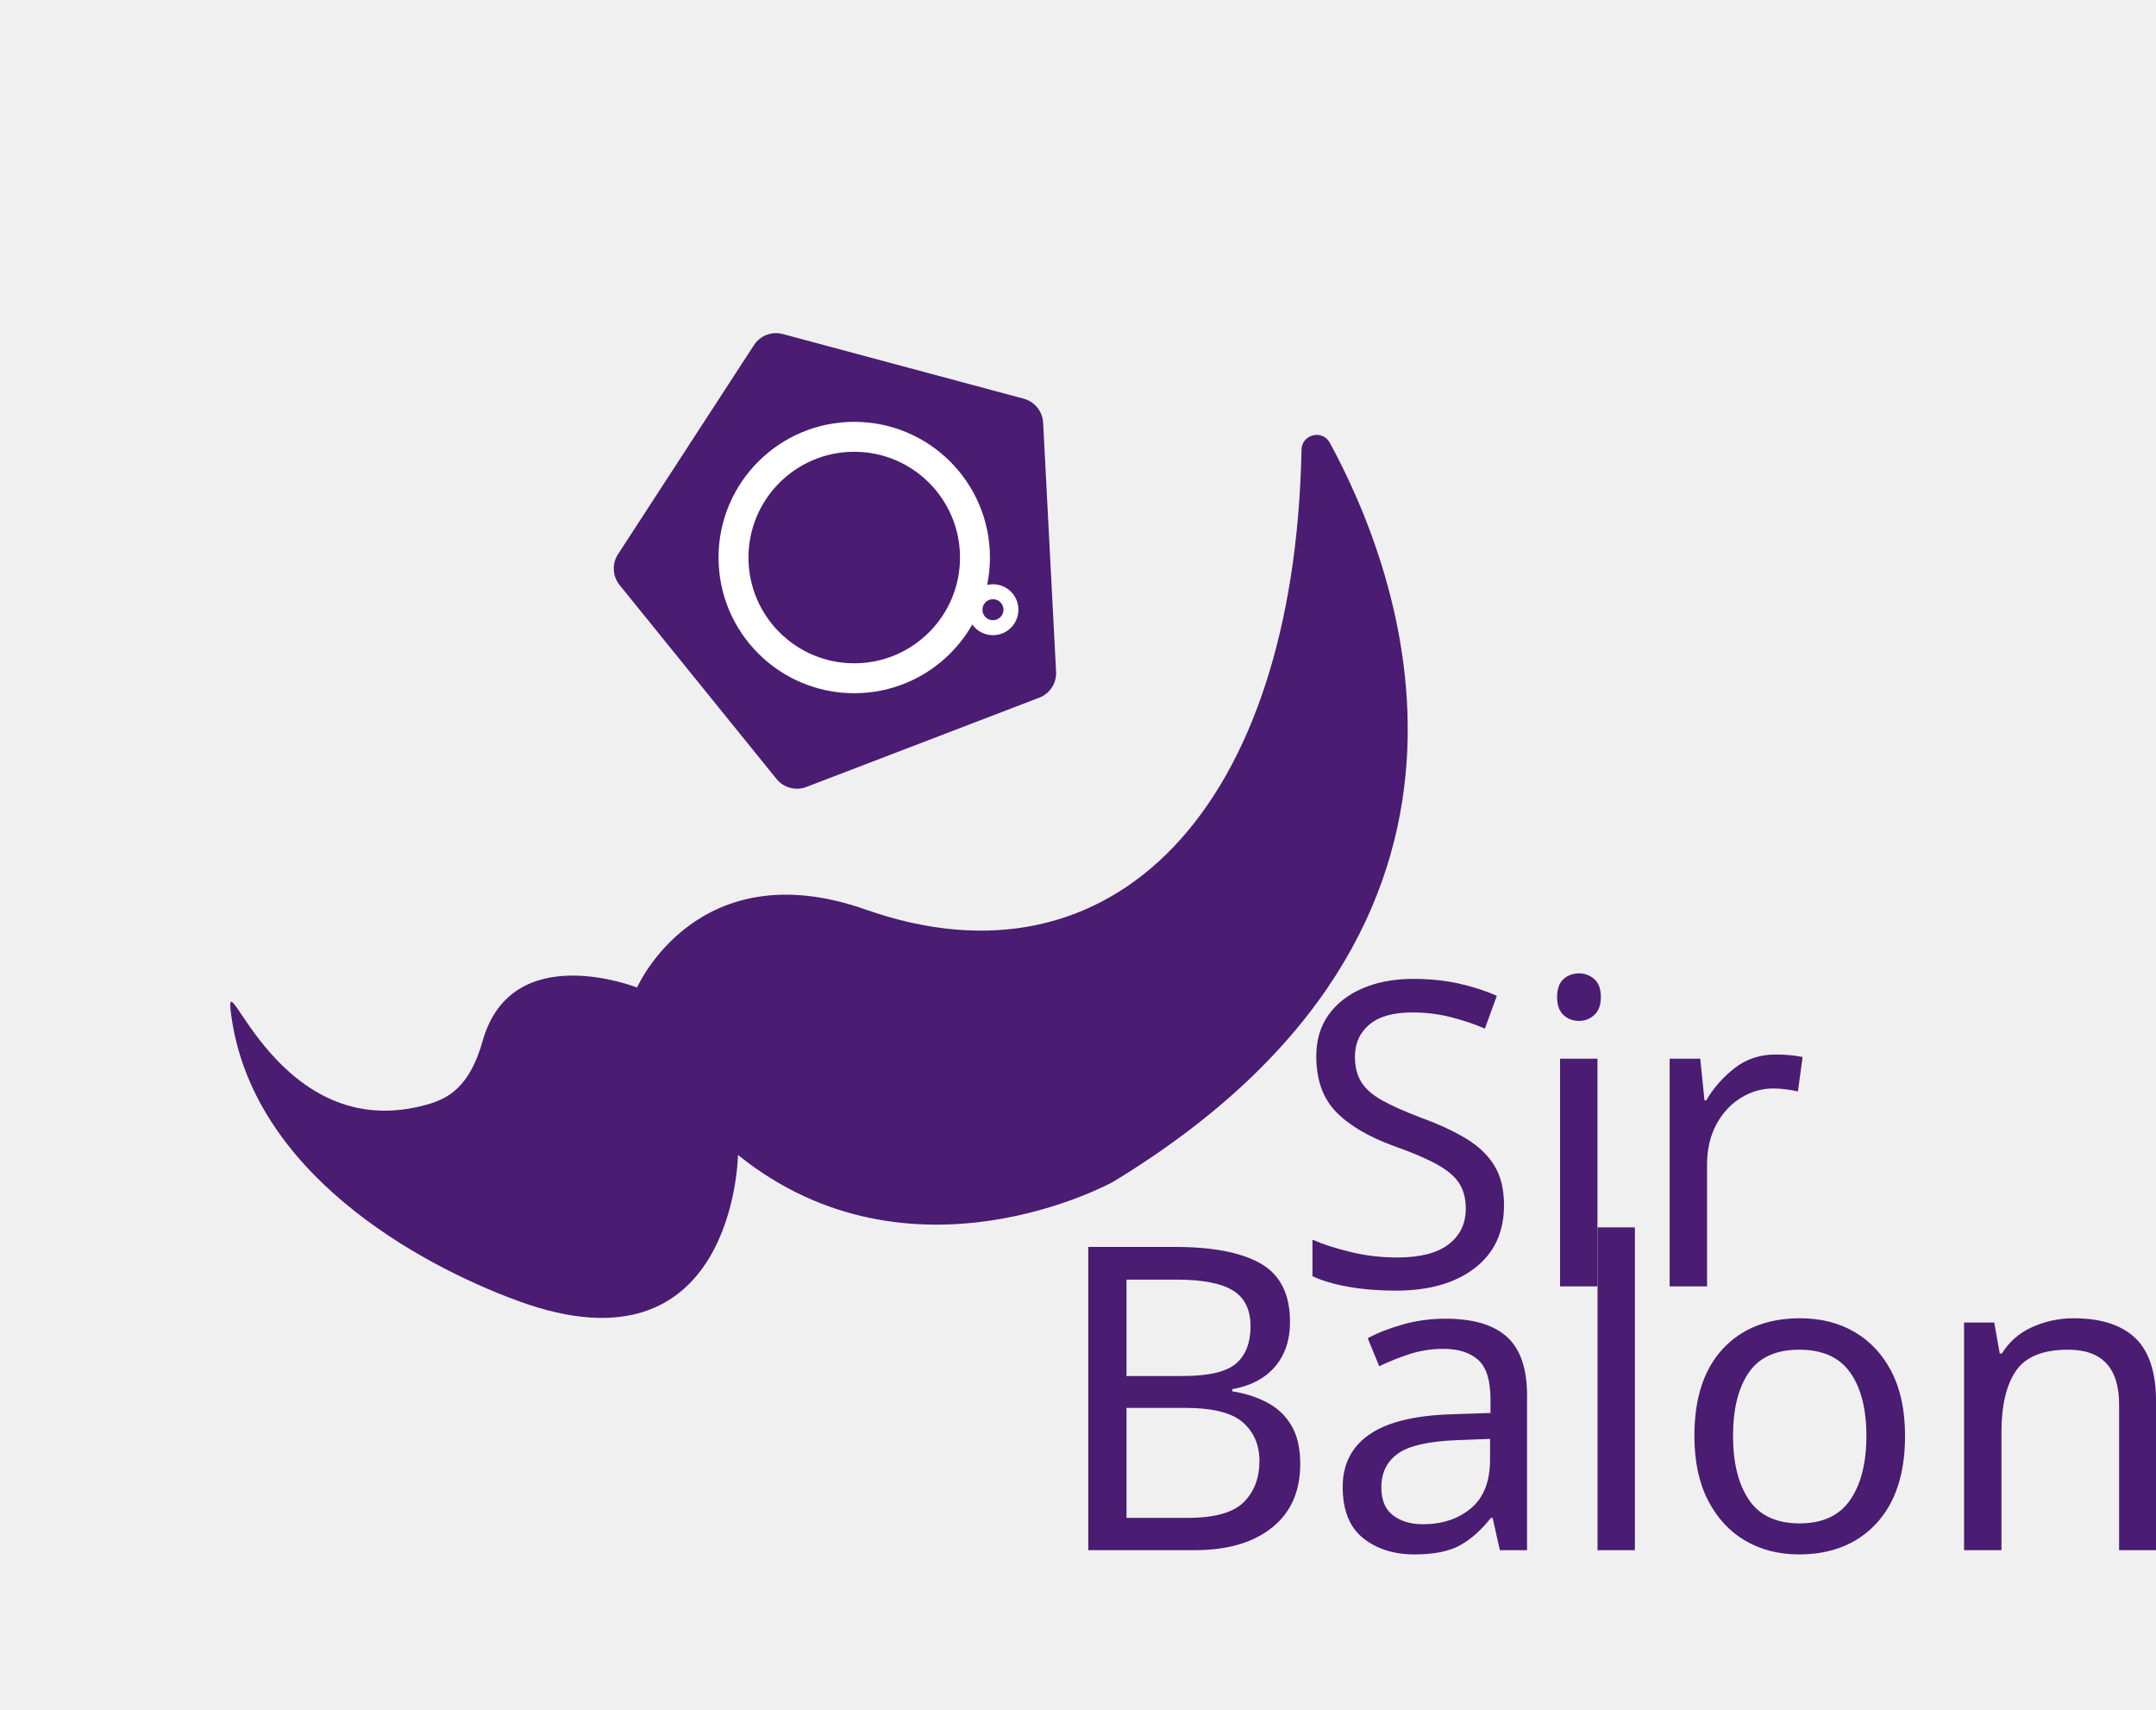
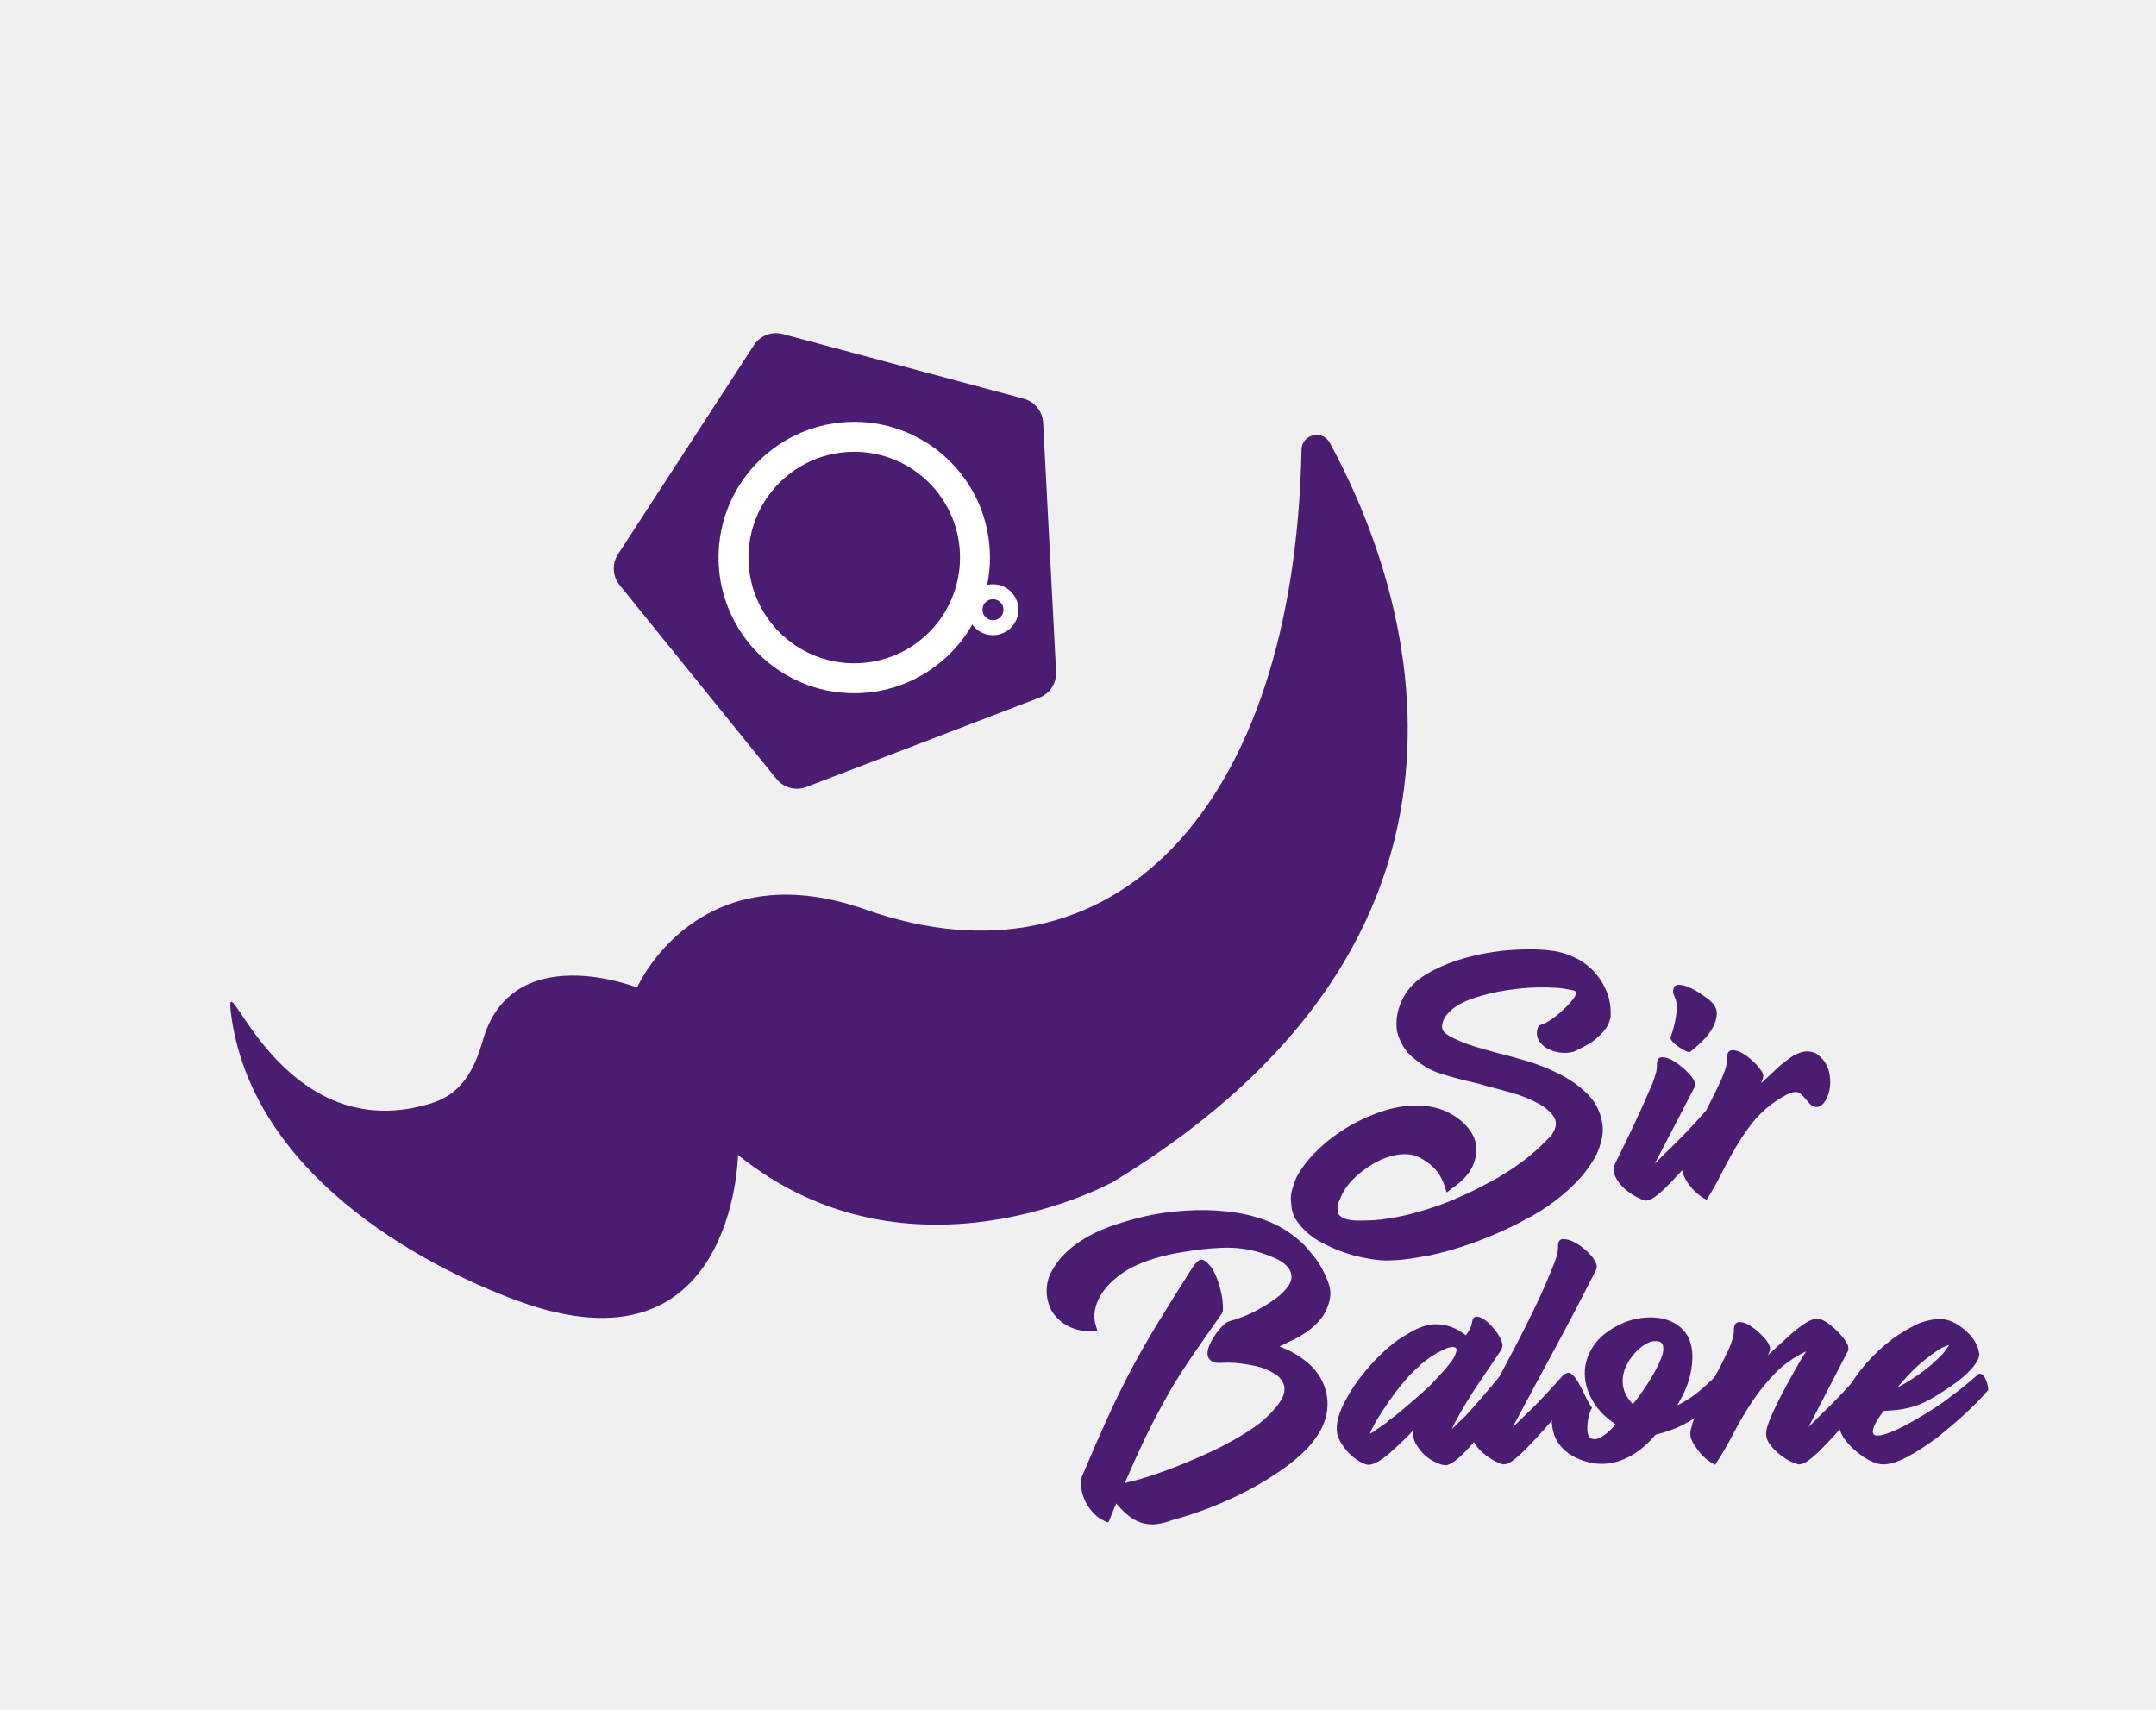
- <svg xmlns="http://www.w3.org/2000/svg" id="Layer_1" data-name="Layer 1" viewBox="0 0 1440 1142.19">
+ <svg xmlns="http://www.w3.org/2000/svg" id="Layer_1" data-name="Layer 1" viewBox="0 0 1440 1142.191">
  <defs>
    <style>
      .cls-1 {
        stroke-width: 10px;
      }

-       .cls-1, .cls-2, .cls-3, .cls-4 {
+       .cls-1, .cls-2, .cls-3 {
        fill: #4a1c72;
      }

      .cls-1, .cls-3 {
        stroke: #fff;
        stroke-miterlimit: 10;
      }

      .cls-2 {
        stroke-width: 0px;
      }

      .cls-3 {
        stroke-width: 20px;
      }
- 
-       .cls-4 {
-         font-family: HadsutScript-Regular, 'Hadsut Script';
-         font-size: 283.68px;
-       }
    </style>
  </defs>
-   <path class="cls-2" d="m503.57,230.52l-90.79,139.67c-4.15,6.38-3.71,14.7,1.07,20.61l104.78,129.51c4.78,5.91,12.83,8.07,19.93,5.35l155.55-59.63c7.1-2.72,11.64-9.71,11.25-17.31l-8.65-166.36c-.39-7.6-5.64-14.07-12.98-16.05l-160.89-43.18c-7.35-1.97-15.13,1.01-19.27,7.39Z" />
-   <path class="cls-2" d="m154.21,676.49c-4.85-38.78,31.17,89.56,131.02,61.31,13.56-3.84,28.29-11.08,37.11-42.42,19.4-68.94,103.15-35.74,103.15-35.74,0,0,40.13-91.74,152.68-52.09,164.48,57.95,286.34-66.61,291.12-307.15.21-10.33,13.93-13.73,18.88-4.66,45.9,84.21,139.1,321.31-144.8,493.71,0,0-135.06,74.95-250.47-17.99,0,0-2.02,150.84-147.26,97.38-66.59-24.51-178.1-85.98-191.42-192.36Z" />
-   <circle class="cls-3" cx="570.55" cy="372.41" r="80.64" />
-   <circle class="cls-1" cx="663.2" cy="407.26" r="12.01" />
-   <text class="cls-4" transform="translate(699.35 1035.44)">
-     <tspan x="0" y="0">Balone</tspan>
-   </text>
-   <text class="cls-4" transform="translate(862.13 859.25)">
-     <tspan x="0" y="0">Sir</tspan>
-   </text>
+   <path class="cls-2" d="m503.566,230.523l-90.789,139.673c-4.145,6.378-3.713,14.699,1.071,20.612l104.782,129.507c4.784,5.913,12.832,8.073,19.934,5.351l155.548-59.633c7.102-2.723,11.644-9.709,11.249-17.305l-8.648-166.363c-.395-7.596-5.636-14.074-12.982-16.046l-160.893-43.184c-7.346-1.972-15.127,1.011-19.272,7.389Z" />
+   <path class="cls-2" d="m154.213,676.489c-4.855-38.782,31.169,89.557,131.019,61.311,13.558-3.835,28.289-11.079,37.11-42.417,19.404-68.936,103.149-35.745,103.149-35.745,0,0,40.125-91.742,152.681-52.085,164.476,57.951,286.343-66.615,291.117-307.151.205-10.329,13.933-13.728,18.878-4.657,45.904,84.21,139.1,321.313-144.804,493.713,0,0-135.064,74.946-250.468-17.991,0,0-2.022,150.837-147.26,97.382-66.59-24.508-178.105-85.978-191.422-192.361Z" />
+   <circle class="cls-3" cx="570.548" cy="372.409" r="80.639" />
+   <circle class="cls-1" cx="663.197" cy="407.258" r="12.01" />
+   <g>
+     <path class="cls-2" d="m796.364,846.799c1.321-2.079,2.739-3.688,4.255-4.822,1.512-1.135,3.404-.66,5.674,1.418.567.567,1.179,1.232,1.844,1.986.661.758,1.276,1.608,1.844,2.553,1.889,3.218,3.546,7.425,4.965,12.624,1.418,5.203,2.03,10.261,1.844,15.177l-.283.567-.284.851c-4.539,6.432-8.652,12.296-12.34,17.588-3.688,5.297-7.092,10.262-10.213,14.894-3.12,4.636-6.006,9.126-8.651,13.475-2.651,4.353-5.204,8.794-7.659,13.333-4.729,8.51-9.127,17.02-13.191,25.53-4.069,8.511-8.368,18.062-12.907,28.651l9.929-2.553c8.887-2.647,17.681-5.718,26.382-9.22,8.696-3.497,17.02-7.136,24.964-10.922,7.561-3.78,14.325-7.561,20.282-11.347,5.958-3.781,10.731-7.469,14.326-11.063,1.512-1.512,3.12-3.263,4.822-5.248s3.121-4.016,4.256-6.099c1.134-2.079,1.701-4.256,1.701-6.525s-.851-4.44-2.553-6.524c-1.135-1.511-2.743-2.837-4.822-3.971-3.218-2.079-7.189-3.64-11.915-4.681-4.729-1.038-9.361-1.747-13.899-2.128-3.595-.186-6.809-.186-9.646,0-3.218.19-5.58-.567-7.092-2.269-1.325-1.321-1.8-3.12-1.418-5.39.185-1.512.802-3.356,1.844-5.532,1.037-2.172,2.269-4.255,3.688-6.24,1.418-1.986,2.93-3.781,4.539-5.391,1.605-1.605,3.071-2.597,4.396-2.978,2.837-.753,5.958-1.795,9.361-3.12,3.404-1.321,6.809-2.93,10.213-4.822,3.404-1.889,6.617-3.874,9.645-5.958,3.023-2.078,5.576-4.255,7.659-6.524,3.214-3.403,4.774-6.476,4.681-9.219-.097-2.739-1.135-5.151-3.12-7.234-1.985-2.079-4.588-3.829-7.801-5.248-3.218-1.418-6.339-2.598-9.361-3.546-8.324-2.647-17.02-3.781-26.099-3.404-9.077.382-17.778,1.325-26.099,2.837-6.24.948-12.389,2.318-18.439,4.113-6.055,1.8-11.631,4.021-16.737,6.667-3.785,2.083-7.473,4.681-11.063,7.801-3.595,3.12-6.524,6.573-8.794,10.354-1.893,3.218-3.169,6.573-3.829,10.07-.665,3.502-.426,6.95.709,10.354l1.135,3.688h-3.688c-3.595,0-6.808-.377-9.645-1.135-2.837-.754-5.39-1.795-7.659-3.12-4.353-2.647-7.659-5.958-9.929-9.929-2.083-4.158-3.12-8.413-3.12-12.766,0-5.106,1.228-9.738,3.688-13.9,2.455-4.349,5.292-8.085,8.51-11.205,3.214-3.121,6.711-5.908,10.496-8.368,6.618-4.349,14.37-7.987,23.262-10.922,8.888-2.93,17.207-5.15,24.964-6.667,9.264-1.702,18.723-2.694,28.367-2.978,9.646-.283,19.193.333,28.652,1.844,8.696,1.517,16.639,3.928,23.828,7.234,7.186,3.311,13.993,8.085,20.425,14.325,1.702,1.893,3.64,4.162,5.815,6.809,2.172,2.65,4.113,5.531,5.815,8.652,1.702,3.12,3.121,6.241,4.255,9.361,1.135,3.12,1.605,6.006,1.419,8.652-.567,4.92-2.177,9.459-4.822,13.616-3.027,4.353-7.093,8.227-12.198,11.631-3.404,2.269-7.092,4.255-11.063,5.957-.949.567-1.941,1.091-2.978,1.56-1.042.474-2.035.899-2.978,1.276.943.381,1.795.758,2.553,1.135.754.381,1.605.758,2.553,1.135.944.381,1.938.851,2.978,1.418,1.038.567,2.03,1.135,2.979,1.702l5.106,3.404c7.753,5.674,12.717,12.766,14.894,21.275,2.172,8.511,1.086,17.021-3.263,25.531-2.269,4.162-5.297,8.324-9.077,12.481-4.729,4.921-10.403,9.694-17.02,14.326-6.622,4.637-13.617,8.935-20.992,12.907-8.892,4.729-17.828,8.843-26.808,12.34-8.985,3.502-17.446,6.29-25.39,8.369-3.404,1.325-6.764,2.225-10.07,2.694-3.312.475-6.666.239-10.07-.709-5.864-1.702-11.631-6.051-17.305-13.049l-1.135,2.553-3.12,7.659-1.135,2.553-2.553-1.135c-2.651-1.134-5.062-2.836-7.234-5.106-2.176-2.269-3.972-4.822-5.39-7.659s-2.367-5.815-2.837-8.937c-.475-3.12-.239-6.099.709-8.935l.284-.283c6.05-14.37,11.631-27.136,16.736-38.297,5.106-11.156,10.496-22.127,16.17-32.906,2.837-5.293,5.674-10.398,8.511-15.319,2.837-4.915,5.859-10.021,9.077-15.318,3.214-5.292,6.667-10.873,10.354-16.736,3.688-5.86,7.801-12.385,12.34-19.574Z" />
+     <path class="cls-2" d="m979.052,891.903c.943-1.32,1.746-2.553,2.411-3.688.66-1.135,1.179-2.456,1.56-3.972.377-3.404,1.56-5.009,3.547-4.822,1.985.19,4.157,1.276,6.524,3.263,2.362,1.985,4.583,4.445,6.666,7.375,2.079,2.935,3.307,5.532,3.688,7.801.186,1.135-.097,2.461-.851,3.972-5.674,8.324-11.02,16.219-16.027,23.688-5.014,7.473-9.977,15.744-14.894,24.821l-1.985,4.256,8.794-8.511c3.404-3.59,7.277-7.943,11.631-13.049,4.348-5.106,8.412-9.929,12.197-14.468.754-.754,1.605-.944,2.554-.567.944.381,1.795,1.135,2.553,2.269.754,1.135,1.37,2.509,1.844,4.113.47,1.608.612,3.076.426,4.396-2.46,3.972-5.723,8.843-9.787,14.609-4.068,5.771-7.991,10.922-11.773,15.461-3.972,4.92-7.801,9.175-11.488,12.766-3.688,3.595-6.667,5.771-8.937,6.524-.567.381-1.232.567-1.985.567-1.893,0-4.211-.66-6.95-1.986-2.744-1.32-5.155-2.93-7.233-4.822-1.894-1.702-3.737-4.016-5.532-6.95-1.8-2.93-2.509-5.815-2.128-8.651,0-.567.094-.944.284-1.135-2.269,2.46-4.539,4.777-6.809,6.949-2.269,2.177-4.445,4.211-6.524,6.1-3.404,3.218-6.573,5.723-9.503,7.518-2.935,1.8-5.346,2.694-7.234,2.694-1.511,0-3.546-.753-6.099-2.269-2.553-1.512-4.964-3.404-7.233-5.674-1.889-2.079-3.546-4.255-4.965-6.524-1.418-2.269-2.313-4.441-2.694-6.525-.567-3.022-.328-6.476.709-10.354,1.041-3.874,2.792-7.987,5.248-12.34,2.269-4.349,5.061-8.746,8.368-13.191,3.312-4.441,6.853-8.652,10.638-12.624,3.404-3.59,6.901-6.901,10.496-9.929,3.591-3.022,7.278-5.575,11.063-7.659,7.186-4.538,13.616-6.808,19.29-6.808,3.781,0,7.376.664,10.78,1.985,3.403,1.325,6.524,3.12,9.361,5.39Zm-7.092,8.227c-.759-.376-1.751-.47-2.979-.283-1.231.19-2.225.475-2.978.851l-5.957,2.837c-2.837,1.702-5.39,3.404-7.659,5.106s-4.539,3.688-6.809,5.957c-2.46,2.269-4.729,4.637-6.808,7.092-2.084,2.46-4.162,5.014-6.241,7.659l-4.539,6.241c-1.702,2.46-3.359,4.92-4.964,7.376-1.609,2.46-3.17,5.013-4.681,7.659-.567,1.135-1.184,2.318-1.844,3.546-.665,1.232-1.184,2.411-1.56,3.546.754-.377,1.512-.803,2.269-1.276.753-.47,1.605-1.086,2.553-1.844l6.524-4.539c.944-.944,2.03-1.844,3.263-2.695,1.228-.851,2.411-1.746,3.546-2.694l7.092-5.958,8.227-7.092,7.376-6.808,6.524-7.093c1.135-1.134,2.221-2.313,3.263-3.546,1.037-1.228,2.029-2.504,2.978-3.829.376-.377.895-1.037,1.56-1.986.661-.943,1.228-1.985,1.702-3.12.47-1.135.803-2.172.993-3.12.186-.944-.098-1.605-.851-1.986Z" />
+     <path class="cls-2" d="m1065.853,848.501c-8.892,17.588-18.014,35.034-27.375,52.339-9.361,17.304-18.678,34.657-27.941,52.055v.283l9.077-8.794c3.781-3.59,7.753-7.61,11.915-12.057,4.157-4.44,8.319-9.028,12.481-13.758.753-.754,1.605-.944,2.553-.567.944.381,1.844,1.135,2.695,2.269.851,1.135,1.512,2.509,1.985,4.113.47,1.608.612,3.169.426,4.681-4.92,7.189-10.403,14.281-16.453,21.275-6.055,6.999-11.821,13.24-17.305,18.723-2.65,2.651-5.154,4.823-7.518,6.525-2.366,1.701-4.396,2.553-6.099,2.553-.948,0-2.837-.709-5.674-2.128-2.837-1.418-5.625-3.307-8.368-5.673-2.739-2.363-4.867-5.106-6.383-8.227-1.512-3.12-1.418-6.285.283-9.503,4.354-8.51,8.937-17.304,13.759-26.382,4.822-9.077,9.645-18.199,14.468-27.375,4.822-9.171,9.405-18.341,13.758-27.517,4.349-9.171,8.227-18.106,11.631-26.808.754-1.888,1.419-3.78,1.986-5.673.567-1.889.851-3.781.851-5.674-.19-3.591.895-5.435,3.263-5.532,2.362-.093,5.106.71,8.227,2.411,3.12,1.702,6.05,3.928,8.794,6.667,2.739,2.743,4.49,5.248,5.248,7.518.567,1.325.47,2.743-.284,4.255Z" />
+     <path class="cls-2" d="m1063.299,940.412c-.948,1.517-1.702,3.546-2.269,6.1-.567,2.553-.851,4.964-.851,7.233,0,3.972.851,6.339,2.553,7.092,1.702.758,3.591.616,5.674-.425,2.078-1.038,4.157-2.505,6.24-4.397,2.079-1.889,3.498-3.497,4.256-4.822-6.432-4.158-11.445-9.264-15.035-15.318-3.595-6.051-5.39-12.243-5.39-18.581,0-6.334,1.937-12.434,5.815-18.298,3.874-5.859,10.07-10.779,18.581-14.751,4.915-2.269,10.07-3.639,15.46-4.113,5.39-.47,10.354,0,14.893,1.419,4.539,1.418,8.369,3.878,11.489,7.375,3.12,3.502,4.965,8.275,5.532,14.326.376,4.92-.143,10.261-1.56,16.027-1.418,5.771-4.021,11.87-7.801,18.297l-.852,1.135,1.419-.567c4.725-2.455,9.17-5.39,13.332-8.794,4.158-3.403,8.036-6.994,11.631-10.779.754-.754,1.463-.993,2.128-.709.66.283,1.228.948,1.702,1.985.47,1.042.802,2.318.993,3.83.185,1.516.185,2.934,0,4.255-2.269,2.837-4.637,5.674-7.093,8.511-2.46,2.836-5.39,5.58-8.794,8.227-3.403,2.65-7.473,5.154-12.198,7.517-4.729,2.367-10.495,4.397-17.304,6.1l-.284.283c-6.622,7.757-13.758,13.191-21.417,16.311-7.659,3.121-15.367,3.737-23.12,1.844-8.324-2.078-14.658-5.814-19.006-11.205-4.349-5.39-6.144-12.34-5.391-20.85.382-4.349,1.135-8.746,2.269-13.191,1.135-4.441,2.935-8.652,5.39-12.624,1.702-1.888,3.307-2.362,4.823-1.418,1.511.948,3.022,2.65,4.539,5.106,1.511,2.46,3.022,5.346,4.538,8.652,1.512,3.311,3.214,6.382,5.106,9.219Zm41.984-44.537c-1.135-.186-2.793.239-4.965,1.276-2.176,1.042-4.304,2.554-6.383,4.539-2.083,1.985-4.019,4.353-5.814,7.092-1.8,2.744-3.076,5.723-3.83,8.935-.758,3.219-.709,6.525.142,9.929.852,3.404,2.881,6.809,6.1,10.213.943-.944,2.313-2.647,4.113-5.106,1.795-2.455,3.731-5.292,5.815-8.51,2.078-3.214,4.016-6.525,5.815-9.929,1.795-3.404,3.12-6.477,3.971-9.22.852-2.739.944-5.009.284-6.809-.665-1.795-2.411-2.598-5.248-2.411Z" />
+     <path class="cls-2" d="m1201.732,978.142c-.949,0-2.603-.519-4.965-1.56-2.367-1.037-4.822-2.553-7.375-4.539-2.554-1.985-4.823-4.206-6.809-6.666-1.985-2.455-2.978-5.106-2.978-7.943,0-2.455,1.135-6.285,3.404-11.488,2.269-5.199,4.915-10.638,7.942-16.311,3.023-5.674,5.957-11.015,8.794-16.028,2.837-5.008,5.009-8.651,6.524-10.921-7.942,3.785-14.706,8.51-20.282,14.184-5.581,5.674-10.638,11.87-15.177,18.581-4.539,6.715-8.75,13.807-12.624,21.275-3.878,7.474-8.085,14.707-12.623,21.701-3.023-1.511-5.674-3.403-7.943-5.673-2.079-2.079-4.206-4.823-6.383-8.227-2.172-3.404-2.788-6.711-1.844-9.929,1.135-5.106,3.311-10.78,6.524-17.021,3.218-6.24,6.481-12.433,9.787-18.58,3.307-6.144,6.192-11.866,8.652-17.163,2.455-5.292,3.688-9.645,3.688-13.049,0-3.591,1.086-5.483,3.262-5.674,2.173-.185,4.633.567,7.376,2.269,2.739,1.702,5.435,3.879,8.085,6.524,2.647,2.651,4.349,5.014,5.106,7.092.567,1.326.47,2.837-.284,4.539l-.851,1.702,15.886-14.468c3.214-2.836,6.334-5.199,9.361-7.092,3.022-1.888,5.576-2.837,7.659-2.837,1.702,0,3.591.665,5.674,1.986,2.079,1.325,4.157,2.934,6.24,4.822,2.079,1.893,3.923,3.878,5.532,5.957,1.605,2.083,2.695,3.879,3.263,5.39.376,1.894.185,3.312-.567,4.256l-25.815,49.927,8.794-8.794c3.781-3.59,7.802-7.61,12.057-12.057,4.255-4.44,8.368-9.028,12.34-13.758.754-.754,1.653-.944,2.695-.567,1.037.381,1.985,1.135,2.837,2.269.851,1.135,1.511,2.509,1.985,4.113.47,1.608.611,3.169.426,4.681-4.92,7.189-10.354,14.232-16.311,21.134-5.957,6.906-11.68,13.098-17.163,18.581-2.65,2.65-5.203,4.871-7.659,6.666-2.46,1.8-4.538,2.695-6.24,2.695Z" />
+     <path class="cls-2" d="m1327.968,928.498c-4.921,5.674-10.403,11.254-16.454,16.737-6.055,5.487-12.104,10.593-18.155,15.318-6.808,5.106-13.332,9.316-19.573,12.623-6.241,3.312-11.538,4.965-15.886,4.965-2.651,0-5.581-.803-8.794-2.411-3.219-1.605-6.241-3.64-9.078-6.1-2.837-2.269-5.292-4.773-7.376-7.518-2.078-2.739-3.403-5.341-3.971-7.801l-.284-.283c-.567-3.591-.47-7.278.284-11.063.948-4.158,2.366-8.32,4.255-12.482,3.404-6.808,7.898-13.377,13.475-19.715,5.576-6.334,11.392-11.773,17.446-16.311,2.837-2.079,5.625-3.923,8.368-5.532,2.739-1.605,5.435-3.071,8.085-4.396,5.859-2.456,11.299-3.591,16.311-3.404,5.009.19,10.07,2.46,15.177,6.809,2.647,2.083,4.867,4.494,6.666,7.233,1.796,2.743,2.882,5.439,3.263,8.085,0,.19.044.381.142.567.093.19.142.381.142.567,0,2.65-1.75,5.957-5.248,9.929-3.501,3.971-8.084,7.85-13.758,11.631-4.162,2.836-7.898,5.248-11.205,7.233-3.312,1.985-6.622,3.644-9.929,4.964-3.312,1.326-6.809,2.318-10.496,2.979-3.688.664-8.085,1.09-13.191,1.276-5.674,7.375-8.04,12.389-7.092,15.034.944,2.651,6.241,1.8,15.886-2.553,5.483-2.647,10.683-5.482,15.602-8.51,3.59-2.079,7.327-4.397,11.205-6.95,3.874-2.554,7.704-5.342,11.489-8.369,2.646-1.888,5.248-3.923,7.801-6.099,2.553-2.172,5.058-4.3,7.518-6.383.754-.944,1.605-1.228,2.553-.852.944.382,1.747,1.135,2.411,2.269.661,1.135,1.228,2.509,1.702,4.113.47,1.609.71,3.076.71,4.397Zm-28.084-27.233c.376-.567.753-1.086,1.134-1.56.377-.47.661-.895.852-1.277-2.46.567-5.106,1.8-7.943,3.688-2.837,1.893-5.864,4.162-9.077,6.808-3.027,2.46-6.055,5.248-9.078,8.369-3.027,3.12-5.864,6.289-8.51,9.503l4.255-2.269c3.59-2.079,7.043-4.3,10.354-6.666,3.307-2.362,6.285-4.681,8.935-6.95v-.284c2.079-1.702,3.874-3.307,5.39-4.822,1.512-1.512,2.739-3.022,3.688-4.539Z" />
+   </g>
+   <g>
+     <path class="cls-2" d="m988.938,724.222c-1.325-.377-2.65-.709-3.972-.993-1.325-.283-2.743-.611-4.255-.993-6.432-1.511-12.624-3.213-18.581-5.106-5.957-1.889-11.68-5.106-17.162-9.646-3.595-2.837-6.29-5.859-8.085-9.077-1.8-3.214-3.076-6.428-3.83-9.646-.567-3.78-.474-7.61.284-11.488.753-3.874,2.079-7.518,3.972-10.922,3.213-6.241,8.412-11.489,15.602-15.744,7.186-4.255,15.319-7.704,24.396-10.354,11.156-3.214,22.553-5.15,34.184-5.815,11.631-.66,21.319-.234,29.076,1.276,2.647.567,5.151,1.325,7.518,2.269,2.362.949,4.583,1.986,6.667,3.121,2.269,1.325,4.348,2.792,6.24,4.396,1.889,1.609,3.591,3.36,5.106,5.248,1.702,1.893,3.12,3.879,4.255,5.957,1.135,2.084,2.172,4.256,3.121,6.524,1.702,4.729,2.455,9.553,2.269,14.468v1.419c0,.567-.098.948-.284,1.135-.758,4.162-3.404,8.227-7.942,12.197-2.084,2.084-4.588,3.928-7.518,5.532-2.935,1.609-6.006,3.169-9.22,4.681h-.567c-2.083.567-4.397.758-6.95.567-2.553-.186-4.964-.754-7.233-1.702-2.46-.944-4.353-2.079-5.674-3.404-.948-.944-1.702-1.844-2.269-2.694-.567-.852-1.042-1.845-1.418-2.979-.382-2.269-.191-4.348.567-6.24l.567-1.135,1.418-.567c1.702-.377,4.064-1.605,7.092-3.688,3.023-2.079,5.859-4.441,8.511-7.093,2.269-2.078,4.157-4.113,5.673-6.099,1.512-1.985,2.269-3.639,2.269-4.964l-1.135-.852c-1.135-.377-1.985-.567-2.553-.567-5.487-1.321-12.673-1.888-21.56-1.702-8.892.19-17.778,1.135-26.666,2.837-6.998,1.325-13.475,3.12-19.432,5.39s-10.545,5.106-13.758,8.511c-2.269,2.269-3.688,4.729-4.256,7.375-.567,2.084-.283,3.879.852,5.391.753.948,2.03,1.941,3.829,2.978,1.796,1.041,3.83,2.034,6.1,2.978,3.78,1.702,7.801,3.169,12.056,4.396,4.256,1.232,7.704,2.226,10.354,2.978l1.986.567c6.24,1.517,13.19,3.404,20.85,5.674s15.035,5.204,22.127,8.794c7.092,3.595,13.284,7.992,18.581,13.191,5.292,5.203,8.604,11.586,9.929,19.148.944,4.92.377,10.31-1.702,16.169-.948,3.027-2.318,6.006-4.113,8.937-1.8,2.934-3.736,5.722-5.815,8.368-4.162,5.297-9.361,10.496-15.602,15.602-6.432,5.296-13.43,10.025-20.992,14.184h-.283c-3.595,2.083-7.331,4.069-11.205,5.957-3.879,1.893-7.802,3.688-11.773,5.39-8.324,3.595-16.737,6.716-25.248,9.361-4.353,1.325-8.651,2.509-12.907,3.546-4.255,1.042-8.368,1.845-12.34,2.411-3.972.759-7.801,1.326-11.489,1.702-3.688.382-7.141.567-10.354.567-5.487,0-12.579-1.037-21.276-3.12-3.404-.944-6.856-2.079-10.354-3.404-3.502-1.32-6.857-2.837-10.071-4.539-5.864-2.836-10.779-6.427-14.751-10.779-1.893-2.079-3.453-4.157-4.681-6.241-1.232-2.078-2.034-4.441-2.411-7.092,0-.377-.049-.851-.142-1.418-.098-.567-.143-1.037-.143-1.419,0-.376-.048-.802-.142-1.276-.098-.47-.142-.895-.142-1.276,0-2.456.328-4.822.993-7.092.66-2.269,1.463-4.632,2.411-7.092,3.022-6.051,7.469-12.008,13.333-17.872,5.859-5.859,12.481-11.063,19.857-15.602,7.375-4.538,15.177-8.227,23.403-11.063,8.227-2.836,16.311-4.255,24.254-4.255,6.809,0,13.333,1.325,19.574,3.972,6.994,3.404,12.291,7.659,15.886,12.766,2.455,3.404,3.874,7.189,4.255,11.347.186,3.785-.567,7.757-2.269,11.915-2.65,5.863-7.565,11.16-14.751,15.886l-2.837,2.269-1.135-3.688c-.948-2.836-2.034-5.292-3.262-7.375-1.232-2.079-2.603-3.874-4.113-5.39-1.517-1.512-3.027-2.788-4.539-3.83-1.516-1.037-3.12-2.03-4.822-2.978l-2.554-1.135c-3.972-1.321-8.368-1.56-13.19-.709-4.823.851-9.601,2.602-14.326,5.248-4.729,2.65-9.126,5.864-13.19,9.645-4.069,3.785-7.142,7.943-9.22,12.482-.382.758-.709,1.516-.993,2.269-.283.759-.616,1.517-.993,2.269-.381.758-.567,1.517-.567,2.269v1.986c0,1.702.377,3.027,1.135,3.971.754.949,2.172,1.8,4.256,2.554,2.078.758,5.106,1.135,9.077,1.135,3.591,0,6.95-.094,10.07-.284,3.121-.185,6.285-.567,9.504-1.135,6.617-.943,13.426-2.455,20.425-4.538,8.696-2.456,16.736-5.293,24.112-8.511,8.51-3.59,16.263-7.376,23.262-11.347h.283c7.561-4.158,14.56-8.604,20.992-13.333,5.859-4.349,11.063-8.888,15.602-13.617l1.418-1.418,1.135-1.135c.754-.567,1.276-1.086,1.56-1.56.283-.47.709-1.179,1.276-2.127,2.269-3.972,2.313-7.518.142-10.638-2.176-3.121-5.439-5.909-9.786-8.369-5.488-3.022-11.587-5.482-18.298-7.375-6.715-1.889-12.34-3.404-16.879-4.539l-3.688-1.135Z" />
+     <path class="cls-2" d="m1139.002,742.377c.754-.754,1.605-.944,2.554-.567.943.381,1.844,1.135,2.694,2.269.852,1.135,1.512,2.509,1.986,4.113.47,1.608.611,3.169.425,4.681-4.92,7.189-10.402,14.281-16.453,21.275-6.055,6.999-11.821,13.24-17.304,18.723-2.651,2.651-5.155,4.823-7.518,6.525-2.367,1.701-4.397,2.553-6.1,2.553-.948,0-2.837-.709-5.673-2.128-2.837-1.418-5.625-3.307-8.369-5.673-2.739-2.363-4.866-5.106-6.383-8.227-1.511-3.12-1.418-6.285.284-9.503,4.539-9.077,8.843-17.965,12.907-26.665,4.069-8.697,7.987-17.491,11.773-26.383.754-2.078,1.419-4.064,1.986-5.957.566-1.888.851-3.78.851-5.673-.19-3.591.895-5.435,3.263-5.532,2.362-.093,5.008.758,7.942,2.553,2.93,1.8,5.815,4.069,8.652,6.809,2.837,2.744,4.632,5.155,5.39,7.233.567,1.517.377,2.935-.567,4.256l-25.814,49.644v.283l8.794-8.794c3.781-3.59,7.801-7.61,12.057-12.057,4.255-4.44,8.461-9.028,12.623-13.758Zm-9.929-39.999c-.381.567-1.374.475-2.978-.283-1.608-.754-3.262-1.702-4.964-2.837s-3.121-2.362-4.256-3.688c-1.134-1.321-1.418-2.456-.851-3.404.944-2.456,1.795-5.435,2.553-8.935.754-3.497,1.228-6.853,1.419-10.071,0-2.646-.426-4.915-1.276-6.808-.852-1.889-1.277-3.023-1.277-3.404,0-3.214,1.038-4.916,3.121-5.106,2.078-.185,4.539.333,7.375,1.56,2.837,1.232,5.625,2.792,8.369,4.681,2.739,1.893,4.681,3.311,5.815,4.255,3.213,2.837,4.725,5.864,4.538,9.078-.19,3.218-1.183,6.383-2.978,9.503-1.799,3.12-4.113,6.055-6.95,8.794-2.836,2.744-5.39,4.965-7.659,6.666Z" />
+     <path class="cls-2" d="m1139.849,801.382c-2.455-1.135-5.106-3.023-7.942-5.674-.944-.944-1.986-2.127-3.12-3.546-1.135-1.418-2.173-2.978-3.121-4.681-.944-1.702-1.605-3.404-1.985-5.106-.377-1.701-.377-3.307,0-4.822,1.135-5.106,3.359-11.015,6.666-17.73,3.312-6.711,6.716-13.426,10.213-20.142,3.497-6.71,6.568-13,9.219-18.864,2.647-5.859,3.874-10.496,3.688-13.9,0-3.404,1.086-5.199,3.262-5.39,2.172-.186,4.681.567,7.518,2.269s5.532,3.878,8.085,6.524c2.553,2.65,4.3,5.013,5.248,7.092.377,1.517-.098,3.595-1.418,6.241l12.765-11.914c2.079-1.702,4.3-3.404,6.667-5.106,2.362-1.702,4.773-2.93,7.233-3.688,2.456-.753,4.916-.851,7.376-.283,2.455.567,4.822,2.177,7.092,4.822,2.456,2.837,4.016,6.197,4.681,10.07.66,3.879.611,7.518-.142,10.922-.758,3.404-2.035,6.196-3.83,8.368-1.8,2.177-3.829,2.979-6.099,2.412-.949-.186-1.893-.754-2.837-1.702-.948-.944-1.844-1.938-2.695-2.978-.851-1.037-1.751-2.03-2.694-2.979-.949-.943-1.893-1.605-2.837-1.985-2.083-.567-4.778.049-8.085,1.844-3.311,1.8-6.481,3.83-9.503,6.1-5.297,3.971-9.885,8.51-13.759,13.616-3.878,5.106-7.473,10.496-10.779,16.17-3.312,5.673-6.432,11.444-9.361,17.304-2.935,5.864-6.1,11.445-9.504,16.737Z" />
+   </g>
</svg>
